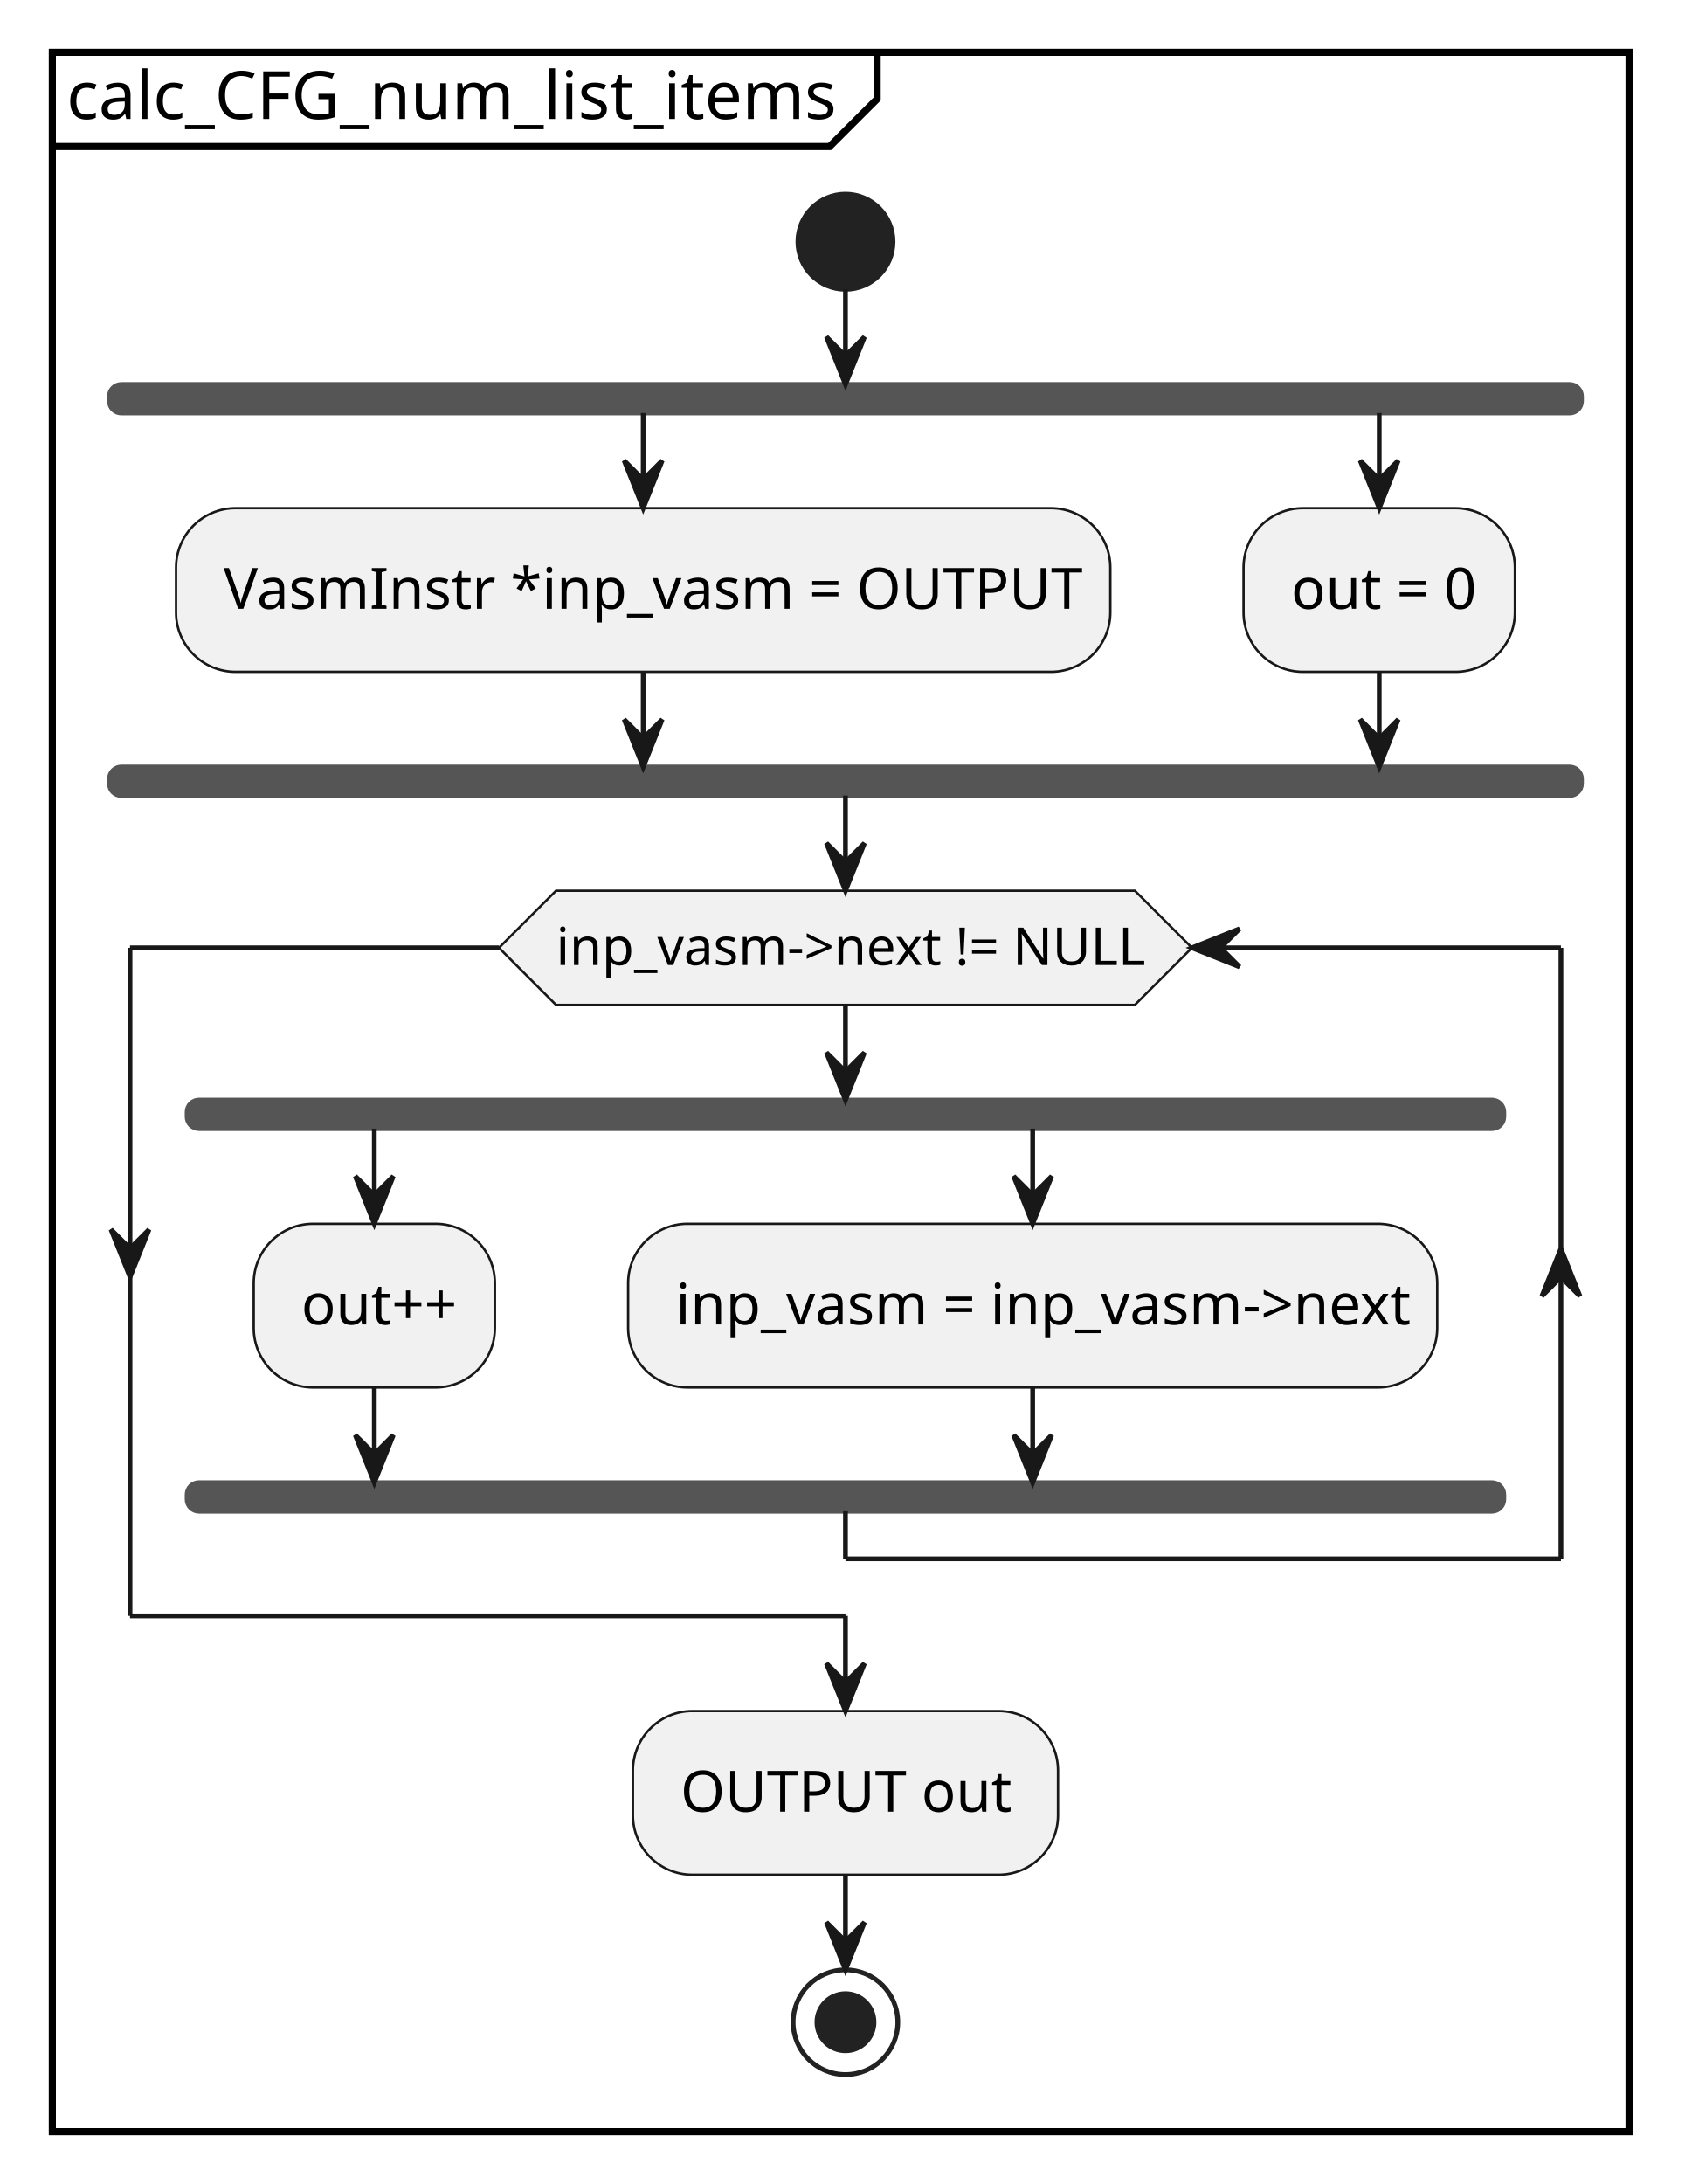
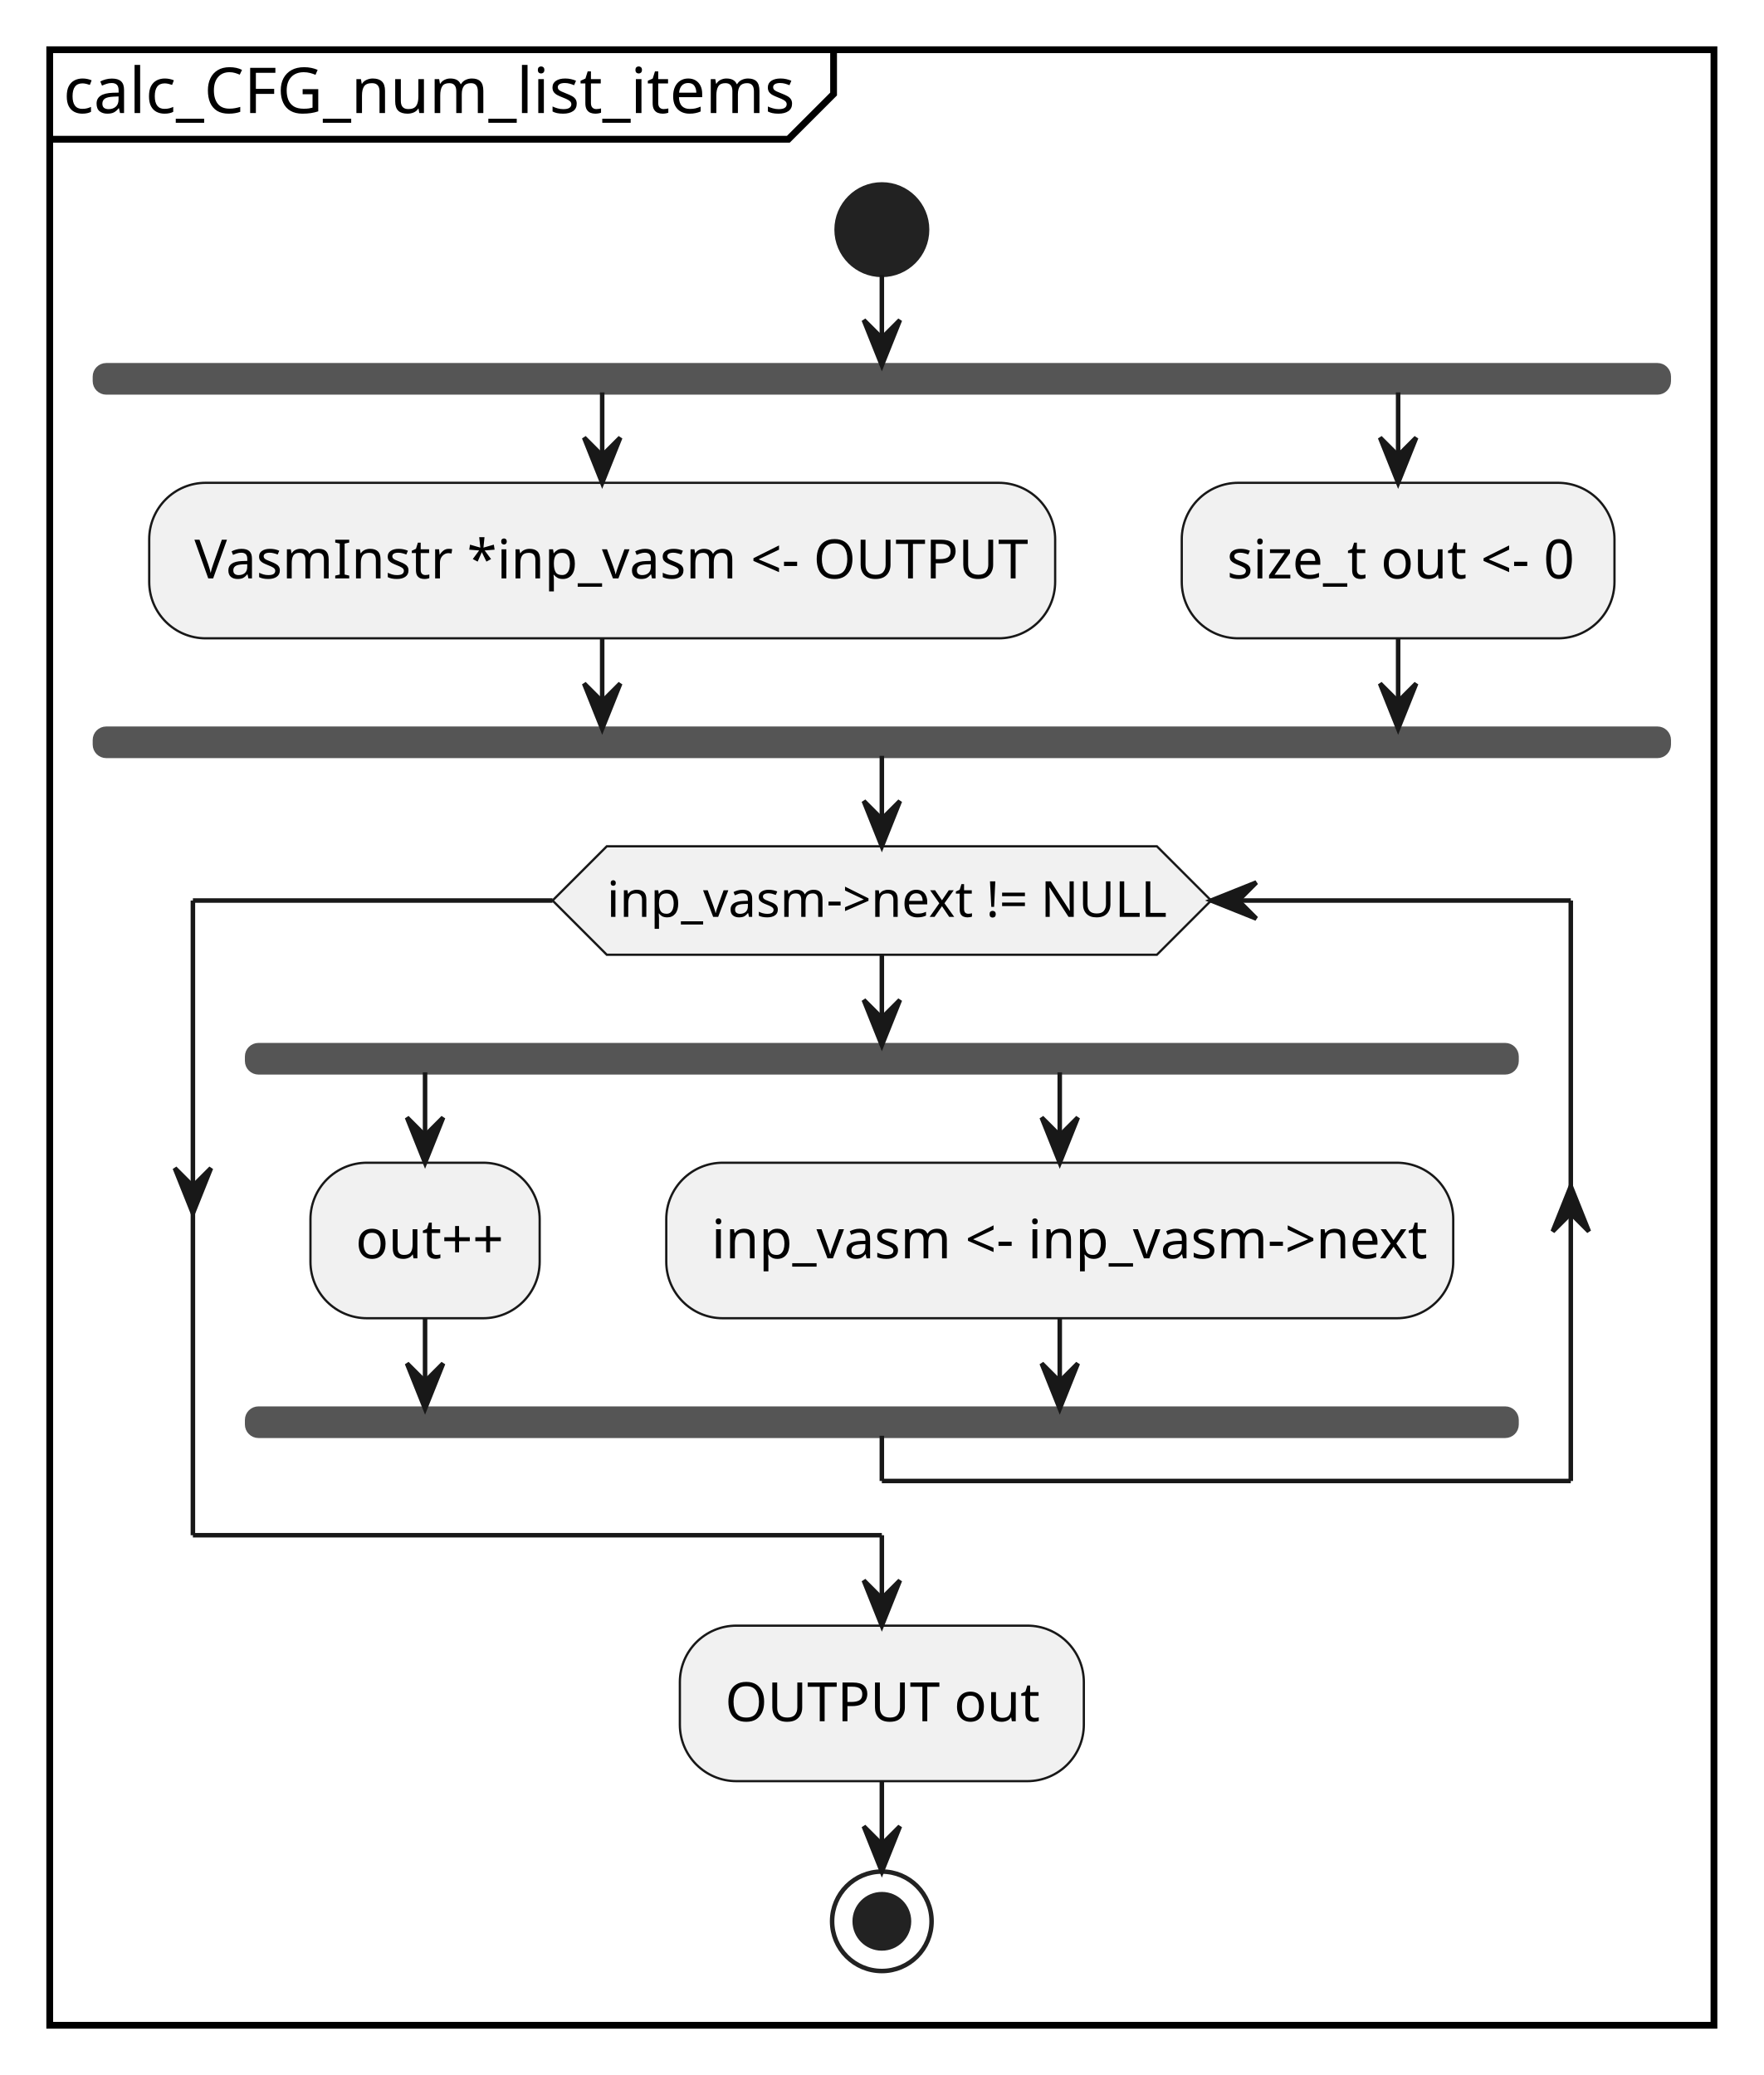
- <svg xmlns="http://www.w3.org/2000/svg" contentStyleType="text/css" data-diagram-type="ACTIVITY" height="459px" preserveAspectRatio="none" style="width:354px;height:459px;background:#FFFFFF;" version="1.1" viewBox="0 0 354 459" width="354px" zoomAndPan="magnify">
+ <svg xmlns="http://www.w3.org/2000/svg" contentStyleType="text/css" data-diagram-type="ACTIVITY" height="459px" preserveAspectRatio="none" style="width:390px;height:459px;background:#FFFFFF;" version="1.1" viewBox="0 0 390 459" width="390px" zoomAndPan="magnify">
  <defs />
  <g>
-     <rect fill="none" height="437" style="stroke:#000000;stroke-width:1.5;" width="331.409" x="11" y="11" />
+     <rect fill="none" height="437" style="stroke:#000000;stroke-width:1.5;" width="368.082" x="11" y="11" />
    <path d="M184.365,11 L184.365,20.8 L174.365,30.8 L11,30.8" fill="none" style="stroke:#000000;stroke-width:1.5;" />
    <text fill="#000000" font-family="sans-serif" font-size="14" lengthAdjust="spacing" textLength="163.365" x="14" y="25.006">calc_CFG_num_list_items</text>
-     <ellipse cx="177.705" cy="50.8" fill="#222222" rx="10" ry="10" style="stroke:#222222;stroke-width:1;" />
-     <rect fill="#555555" height="6" rx="2.5" ry="2.5" style="stroke:#555555;stroke-width:1;" width="309.409" x="23" y="80.8" />
-     <rect fill="#F1F1F1" height="34.4" rx="12.5" ry="12.5" style="stroke:#181818;stroke-width:0.5;" width="196.377" x="37" y="106.8" />
-     <text fill="#000000" font-family="sans-serif" font-size="12" lengthAdjust="spacing" textLength="176.377" x="47" y="127.948">VasmInstr *inp_vasm = OUTPUT</text>
-     <rect fill="#F1F1F1" height="34.4" rx="12.5" ry="12.5" style="stroke:#181818;stroke-width:0.5;" width="57.032" x="261.377" y="106.8" />
-     <text fill="#000000" font-family="sans-serif" font-size="12" lengthAdjust="spacing" textLength="37.032" x="271.377" y="127.948">out = 0</text>
-     <rect fill="#555555" height="6" rx="2.5" ry="2.5" style="stroke:#555555;stroke-width:1;" width="309.409" x="23" y="161.2" />
-     <rect fill="#555555" height="6" rx="2.5" ry="2.5" style="stroke:#555555;stroke-width:1;" width="276.757" x="39.326" y="231.2" />
-     <rect fill="#F1F1F1" height="34.4" rx="12.5" ry="12.5" style="stroke:#181818;stroke-width:0.5;" width="50.696" x="53.326" y="257.2" />
-     <text fill="#000000" font-family="sans-serif" font-size="12" lengthAdjust="spacing" textLength="30.696" x="63.326" y="278.348">out++</text>
-     <rect fill="#F1F1F1" height="34.4" rx="12.5" ry="12.5" style="stroke:#181818;stroke-width:0.5;" width="170.061" x="132.022" y="257.2" />
-     <text fill="#000000" font-family="sans-serif" font-size="12" lengthAdjust="spacing" textLength="150.061" x="142.022" y="278.348">inp_vasm = inp_vasm-&gt;next</text>
-     <rect fill="#555555" height="6" rx="2.5" ry="2.5" style="stroke:#555555;stroke-width:1;" width="276.757" x="39.326" y="311.6" />
-     <polygon fill="#F1F1F1" points="116.875,187.2,238.534,187.2,250.534,199.2,238.534,211.2,116.875,211.2,104.875,199.2,116.875,187.2" style="stroke:#181818;stroke-width:0.5;" />
-     <text fill="#000000" font-family="sans-serif" font-size="11" lengthAdjust="spacing" textLength="121.659" x="116.875" y="202.819">inp_vasm-&gt;next != NULL</text>
-     <rect fill="#F1F1F1" height="34.4" rx="12.5" ry="12.5" style="stroke:#181818;stroke-width:0.5;" width="89.349" x="133.03" y="359.6" />
-     <text fill="#000000" font-family="sans-serif" font-size="12" lengthAdjust="spacing" textLength="69.349" x="143.03" y="380.748">OUTPUT out</text>
-     <ellipse cx="177.705" cy="425" fill="none" rx="11" ry="11" style="stroke:#222222;stroke-width:1;" />
-     <ellipse cx="177.705" cy="425" fill="#222222" rx="6" ry="6" style="stroke:#222222;stroke-width:1;" />
-     <line style="stroke:#181818;stroke-width:1;" x1="135.189" x2="135.189" y1="86.8" y2="106.8" />
-     <polygon fill="#181818" points="131.189,96.8,135.189,106.8,139.189,96.8,135.189,100.8" style="stroke:#181818;stroke-width:1;" />
-     <line style="stroke:#181818;stroke-width:1;" x1="289.893" x2="289.893" y1="86.8" y2="106.8" />
-     <polygon fill="#181818" points="285.893,96.8,289.893,106.8,293.893,96.8,289.893,100.8" style="stroke:#181818;stroke-width:1;" />
-     <line style="stroke:#181818;stroke-width:1;" x1="135.189" x2="135.189" y1="141.2" y2="161.2" />
-     <polygon fill="#181818" points="131.189,151.2,135.189,161.2,139.189,151.2,135.189,155.2" style="stroke:#181818;stroke-width:1;" />
-     <line style="stroke:#181818;stroke-width:1;" x1="289.893" x2="289.893" y1="141.2" y2="161.2" />
-     <polygon fill="#181818" points="285.893,151.2,289.893,161.2,293.893,151.2,289.893,155.2" style="stroke:#181818;stroke-width:1;" />
-     <line style="stroke:#181818;stroke-width:1;" x1="177.705" x2="177.705" y1="60.8" y2="80.8" />
-     <polygon fill="#181818" points="173.705,70.8,177.705,80.8,181.705,70.8,177.705,74.8" style="stroke:#181818;stroke-width:1;" />
-     <line style="stroke:#181818;stroke-width:1;" x1="78.674" x2="78.674" y1="237.2" y2="257.2" />
-     <polygon fill="#181818" points="74.674,247.2,78.674,257.2,82.674,247.2,78.674,251.2" style="stroke:#181818;stroke-width:1;" />
-     <line style="stroke:#181818;stroke-width:1;" x1="217.053" x2="217.053" y1="237.2" y2="257.2" />
-     <polygon fill="#181818" points="213.053,247.2,217.053,257.2,221.053,247.2,217.053,251.2" style="stroke:#181818;stroke-width:1;" />
-     <line style="stroke:#181818;stroke-width:1;" x1="78.674" x2="78.674" y1="291.6" y2="311.6" />
-     <polygon fill="#181818" points="74.674,301.6,78.674,311.6,82.674,301.6,78.674,305.6" style="stroke:#181818;stroke-width:1;" />
-     <line style="stroke:#181818;stroke-width:1;" x1="217.053" x2="217.053" y1="291.6" y2="311.6" />
-     <polygon fill="#181818" points="213.053,301.6,217.053,311.6,221.053,301.6,217.053,305.6" style="stroke:#181818;stroke-width:1;" />
-     <line style="stroke:#181818;stroke-width:1;" x1="177.705" x2="177.705" y1="211.2" y2="231.2" />
-     <polygon fill="#181818" points="173.705,221.2,177.705,231.2,181.705,221.2,177.705,225.2" style="stroke:#181818;stroke-width:1;" />
-     <line style="stroke:#181818;stroke-width:1;" x1="177.705" x2="177.705" y1="317.6" y2="327.6" />
-     <line style="stroke:#181818;stroke-width:1;" x1="177.705" x2="328.083" y1="327.6" y2="327.6" />
-     <polygon fill="#181818" points="324.083,272.4,328.083,262.4,332.083,272.4,328.083,268.4" style="stroke:#181818;stroke-width:1;" />
-     <line style="stroke:#181818;stroke-width:1;" x1="328.083" x2="328.083" y1="199.2" y2="327.6" />
-     <line style="stroke:#181818;stroke-width:1;" x1="328.083" x2="250.534" y1="199.2" y2="199.2" />
-     <polygon fill="#181818" points="260.534,195.2,250.534,199.2,260.534,203.2,256.534,199.2" style="stroke:#181818;stroke-width:1;" />
-     <line style="stroke:#181818;stroke-width:1;" x1="104.875" x2="27.326" y1="199.2" y2="199.2" />
-     <polygon fill="#181818" points="23.326,258.4,27.326,268.4,31.326,258.4,27.326,262.4" style="stroke:#181818;stroke-width:1;" />
-     <line style="stroke:#181818;stroke-width:1;" x1="27.326" x2="27.326" y1="199.2" y2="339.6" />
-     <line style="stroke:#181818;stroke-width:1;" x1="27.326" x2="177.705" y1="339.6" y2="339.6" />
-     <line style="stroke:#181818;stroke-width:1;" x1="177.705" x2="177.705" y1="339.6" y2="359.6" />
-     <polygon fill="#181818" points="173.705,349.6,177.705,359.6,181.705,349.6,177.705,353.6" style="stroke:#181818;stroke-width:1;" />
-     <line style="stroke:#181818;stroke-width:1;" x1="177.705" x2="177.705" y1="167.2" y2="187.2" />
-     <polygon fill="#181818" points="173.705,177.2,177.705,187.2,181.705,177.2,177.705,181.2" style="stroke:#181818;stroke-width:1;" />
-     <line style="stroke:#181818;stroke-width:1;" x1="177.705" x2="177.705" y1="394" y2="414" />
-     <polygon fill="#181818" points="173.705,404,177.705,414,181.705,404,177.705,408" style="stroke:#181818;stroke-width:1;" />
+     <ellipse cx="195.041" cy="50.8" fill="#222222" rx="10" ry="10" style="stroke:#222222;stroke-width:1;" />
+     <rect fill="#555555" height="6" rx="2.5" ry="2.5" style="stroke:#555555;stroke-width:1;" width="348.082" x="21" y="80.8" />
+     <rect fill="#F1F1F1" height="34.4" rx="12.5" ry="12.5" style="stroke:#181818;stroke-width:0.5;" width="200.373" x="33" y="106.8" />
+     <text fill="#000000" font-family="sans-serif" font-size="12" lengthAdjust="spacing" textLength="180.373" x="43" y="127.948">VasmInstr *inp_vasm &lt;- OUTPUT</text>
+     <rect fill="#F1F1F1" height="34.4" rx="12.5" ry="12.5" style="stroke:#181818;stroke-width:0.5;" width="95.709" x="261.373" y="106.8" />
+     <text fill="#000000" font-family="sans-serif" font-size="12" lengthAdjust="spacing" textLength="75.709" x="271.373" y="127.948">size_t out &lt;- 0</text>
+     <rect fill="#555555" height="6" rx="2.5" ry="2.5" style="stroke:#555555;stroke-width:1;" width="348.082" x="21" y="161.2" />
+     <rect fill="#555555" height="6" rx="2.5" ry="2.5" style="stroke:#555555;stroke-width:1;" width="280.753" x="54.664" y="231.2" />
+     <rect fill="#F1F1F1" height="34.4" rx="12.5" ry="12.5" style="stroke:#181818;stroke-width:0.5;" width="50.696" x="68.664" y="257.2" />
+     <text fill="#000000" font-family="sans-serif" font-size="12" lengthAdjust="spacing" textLength="30.696" x="78.664" y="278.348">out++</text>
+     <rect fill="#F1F1F1" height="34.4" rx="12.5" ry="12.5" style="stroke:#181818;stroke-width:0.5;" width="174.057" x="147.361" y="257.2" />
+     <text fill="#000000" font-family="sans-serif" font-size="12" lengthAdjust="spacing" textLength="154.057" x="157.361" y="278.348">inp_vasm &lt;- inp_vasm-&gt;next</text>
+     <rect fill="#555555" height="6" rx="2.5" ry="2.5" style="stroke:#555555;stroke-width:1;" width="280.753" x="54.664" y="311.6" />
+     <polygon fill="#F1F1F1" points="134.211,187.2,255.87,187.2,267.87,199.2,255.87,211.2,134.211,211.2,122.211,199.2,134.211,187.2" style="stroke:#181818;stroke-width:0.5;" />
+     <text fill="#000000" font-family="sans-serif" font-size="11" lengthAdjust="spacing" textLength="121.659" x="134.211" y="202.819">inp_vasm-&gt;next != NULL</text>
+     <rect fill="#F1F1F1" height="34.4" rx="12.5" ry="12.5" style="stroke:#181818;stroke-width:0.5;" width="89.349" x="150.367" y="359.6" />
+     <text fill="#000000" font-family="sans-serif" font-size="12" lengthAdjust="spacing" textLength="69.349" x="160.367" y="380.748">OUTPUT out</text>
+     <ellipse cx="195.041" cy="425" fill="none" rx="11" ry="11" style="stroke:#222222;stroke-width:1;" />
+     <ellipse cx="195.041" cy="425" fill="#222222" rx="6" ry="6" style="stroke:#222222;stroke-width:1;" />
+     <line style="stroke:#181818;stroke-width:1;" x1="133.187" x2="133.187" y1="86.8" y2="106.8" />
+     <polygon fill="#181818" points="129.187,96.8,133.187,106.8,137.187,96.8,133.187,100.8" style="stroke:#181818;stroke-width:1;" />
+     <line style="stroke:#181818;stroke-width:1;" x1="309.228" x2="309.228" y1="86.8" y2="106.8" />
+     <polygon fill="#181818" points="305.228,96.8,309.228,106.8,313.228,96.8,309.228,100.8" style="stroke:#181818;stroke-width:1;" />
+     <line style="stroke:#181818;stroke-width:1;" x1="133.187" x2="133.187" y1="141.2" y2="161.2" />
+     <polygon fill="#181818" points="129.187,151.2,133.187,161.2,137.187,151.2,133.187,155.2" style="stroke:#181818;stroke-width:1;" />
+     <line style="stroke:#181818;stroke-width:1;" x1="309.228" x2="309.228" y1="141.2" y2="161.2" />
+     <polygon fill="#181818" points="305.228,151.2,309.228,161.2,313.228,151.2,309.228,155.2" style="stroke:#181818;stroke-width:1;" />
+     <line style="stroke:#181818;stroke-width:1;" x1="195.041" x2="195.041" y1="60.8" y2="80.8" />
+     <polygon fill="#181818" points="191.041,70.8,195.041,80.8,199.041,70.8,195.041,74.8" style="stroke:#181818;stroke-width:1;" />
+     <line style="stroke:#181818;stroke-width:1;" x1="94.012" x2="94.012" y1="237.2" y2="257.2" />
+     <polygon fill="#181818" points="90.012,247.2,94.012,257.2,98.012,247.2,94.012,251.2" style="stroke:#181818;stroke-width:1;" />
+     <line style="stroke:#181818;stroke-width:1;" x1="234.389" x2="234.389" y1="237.2" y2="257.2" />
+     <polygon fill="#181818" points="230.389,247.2,234.389,257.2,238.389,247.2,234.389,251.2" style="stroke:#181818;stroke-width:1;" />
+     <line style="stroke:#181818;stroke-width:1;" x1="94.012" x2="94.012" y1="291.6" y2="311.6" />
+     <polygon fill="#181818" points="90.012,301.6,94.012,311.6,98.012,301.6,94.012,305.6" style="stroke:#181818;stroke-width:1;" />
+     <line style="stroke:#181818;stroke-width:1;" x1="234.389" x2="234.389" y1="291.6" y2="311.6" />
+     <polygon fill="#181818" points="230.389,301.6,234.389,311.6,238.389,301.6,234.389,305.6" style="stroke:#181818;stroke-width:1;" />
+     <line style="stroke:#181818;stroke-width:1;" x1="195.041" x2="195.041" y1="211.2" y2="231.2" />
+     <polygon fill="#181818" points="191.041,221.2,195.041,231.2,199.041,221.2,195.041,225.2" style="stroke:#181818;stroke-width:1;" />
+     <line style="stroke:#181818;stroke-width:1;" x1="195.041" x2="195.041" y1="317.6" y2="327.6" />
+     <line style="stroke:#181818;stroke-width:1;" x1="195.041" x2="347.418" y1="327.6" y2="327.6" />
+     <polygon fill="#181818" points="343.418,272.4,347.418,262.4,351.418,272.4,347.418,268.4" style="stroke:#181818;stroke-width:1;" />
+     <line style="stroke:#181818;stroke-width:1;" x1="347.418" x2="347.418" y1="199.2" y2="327.6" />
+     <line style="stroke:#181818;stroke-width:1;" x1="347.418" x2="267.87" y1="199.2" y2="199.2" />
+     <polygon fill="#181818" points="277.87,195.2,267.87,199.2,277.87,203.2,273.87,199.2" style="stroke:#181818;stroke-width:1;" />
+     <line style="stroke:#181818;stroke-width:1;" x1="122.211" x2="42.664" y1="199.2" y2="199.2" />
+     <polygon fill="#181818" points="38.664,258.4,42.664,268.4,46.664,258.4,42.664,262.4" style="stroke:#181818;stroke-width:1;" />
+     <line style="stroke:#181818;stroke-width:1;" x1="42.664" x2="42.664" y1="199.2" y2="339.6" />
+     <line style="stroke:#181818;stroke-width:1;" x1="42.664" x2="195.041" y1="339.6" y2="339.6" />
+     <line style="stroke:#181818;stroke-width:1;" x1="195.041" x2="195.041" y1="339.6" y2="359.6" />
+     <polygon fill="#181818" points="191.041,349.6,195.041,359.6,199.041,349.6,195.041,353.6" style="stroke:#181818;stroke-width:1;" />
+     <line style="stroke:#181818;stroke-width:1;" x1="195.041" x2="195.041" y1="167.2" y2="187.2" />
+     <polygon fill="#181818" points="191.041,177.2,195.041,187.2,199.041,177.2,195.041,181.2" style="stroke:#181818;stroke-width:1;" />
+     <line style="stroke:#181818;stroke-width:1;" x1="195.041" x2="195.041" y1="394" y2="414" />
+     <polygon fill="#181818" points="191.041,404,195.041,414,199.041,404,195.041,408" style="stroke:#181818;stroke-width:1;" />
  </g>
</svg>
